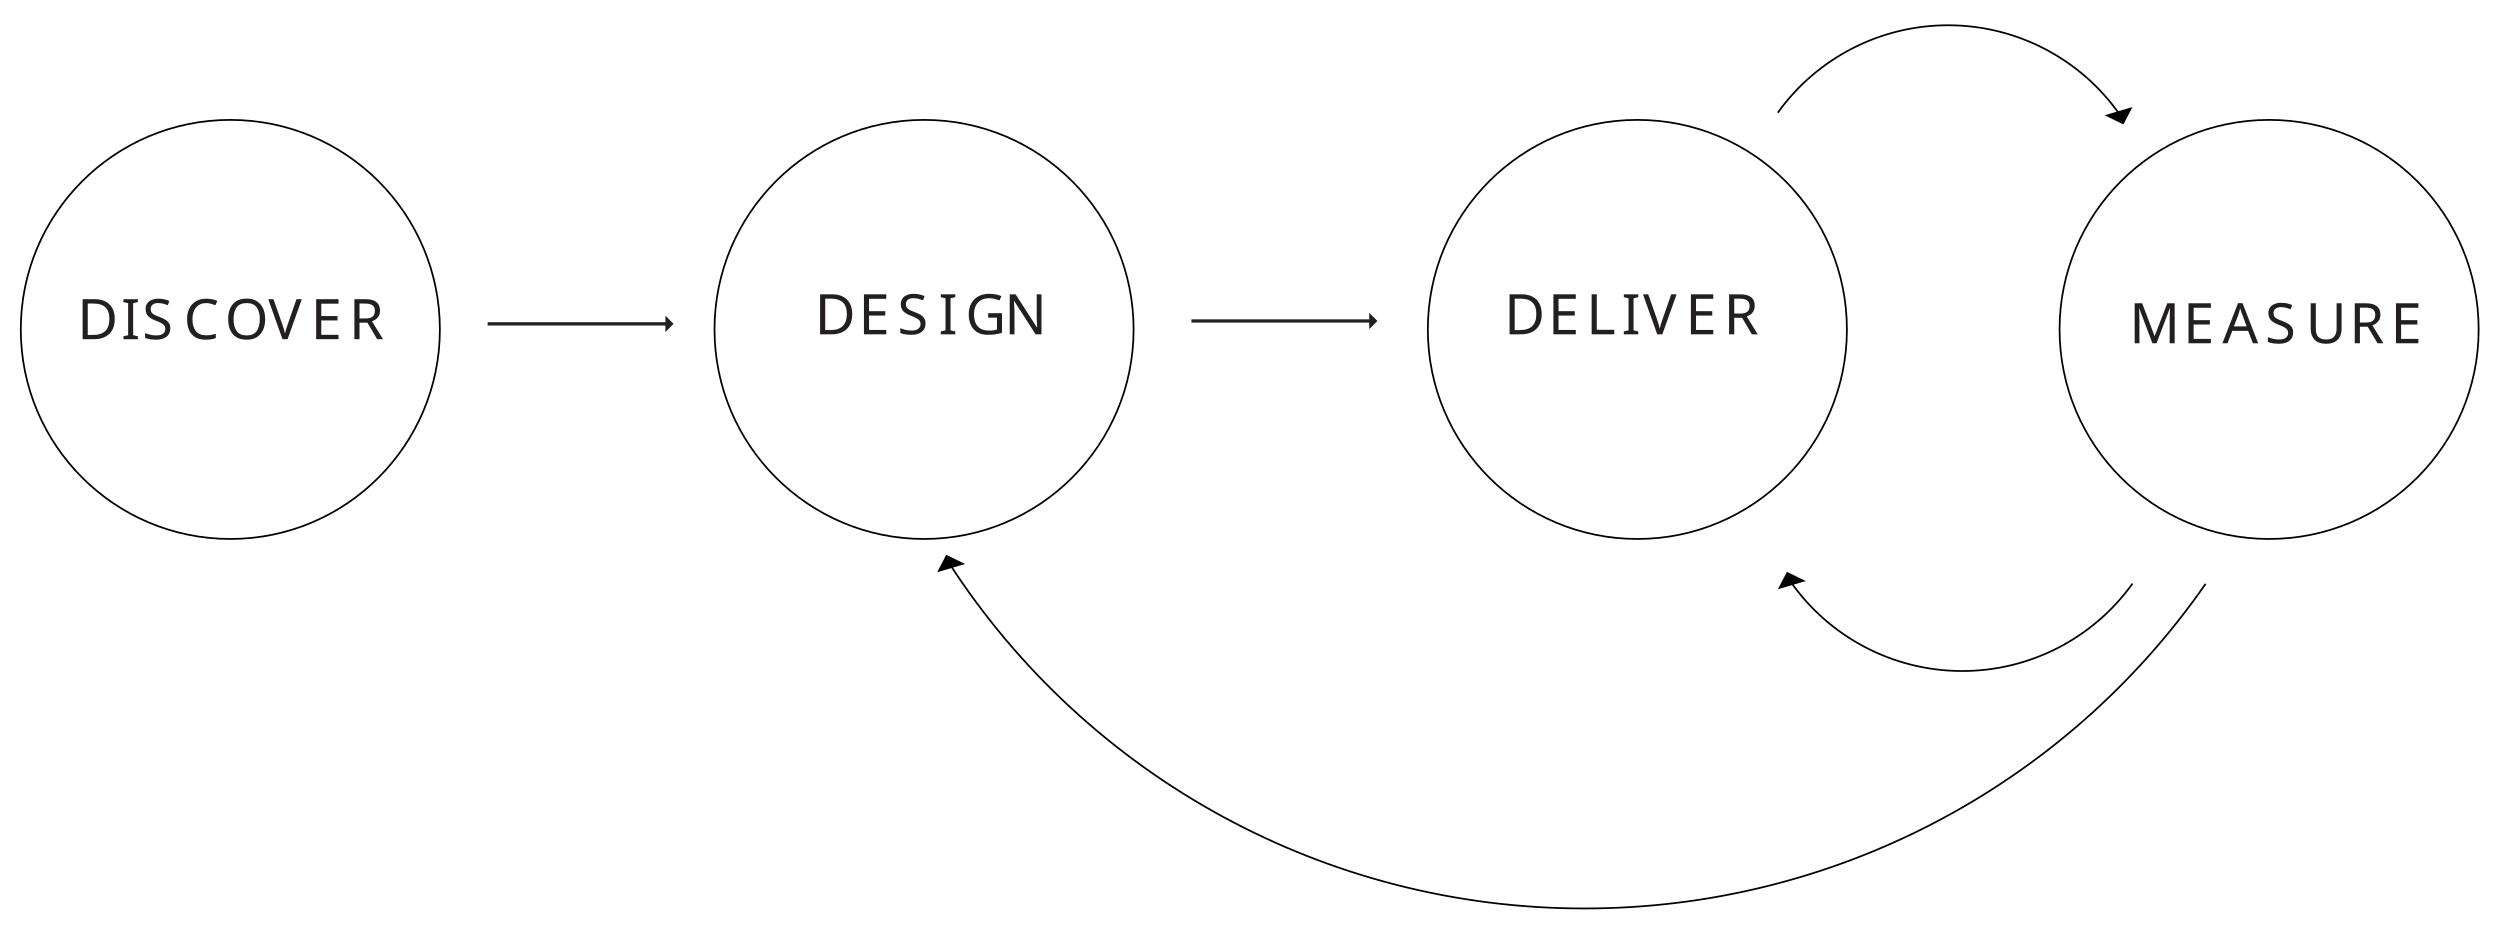
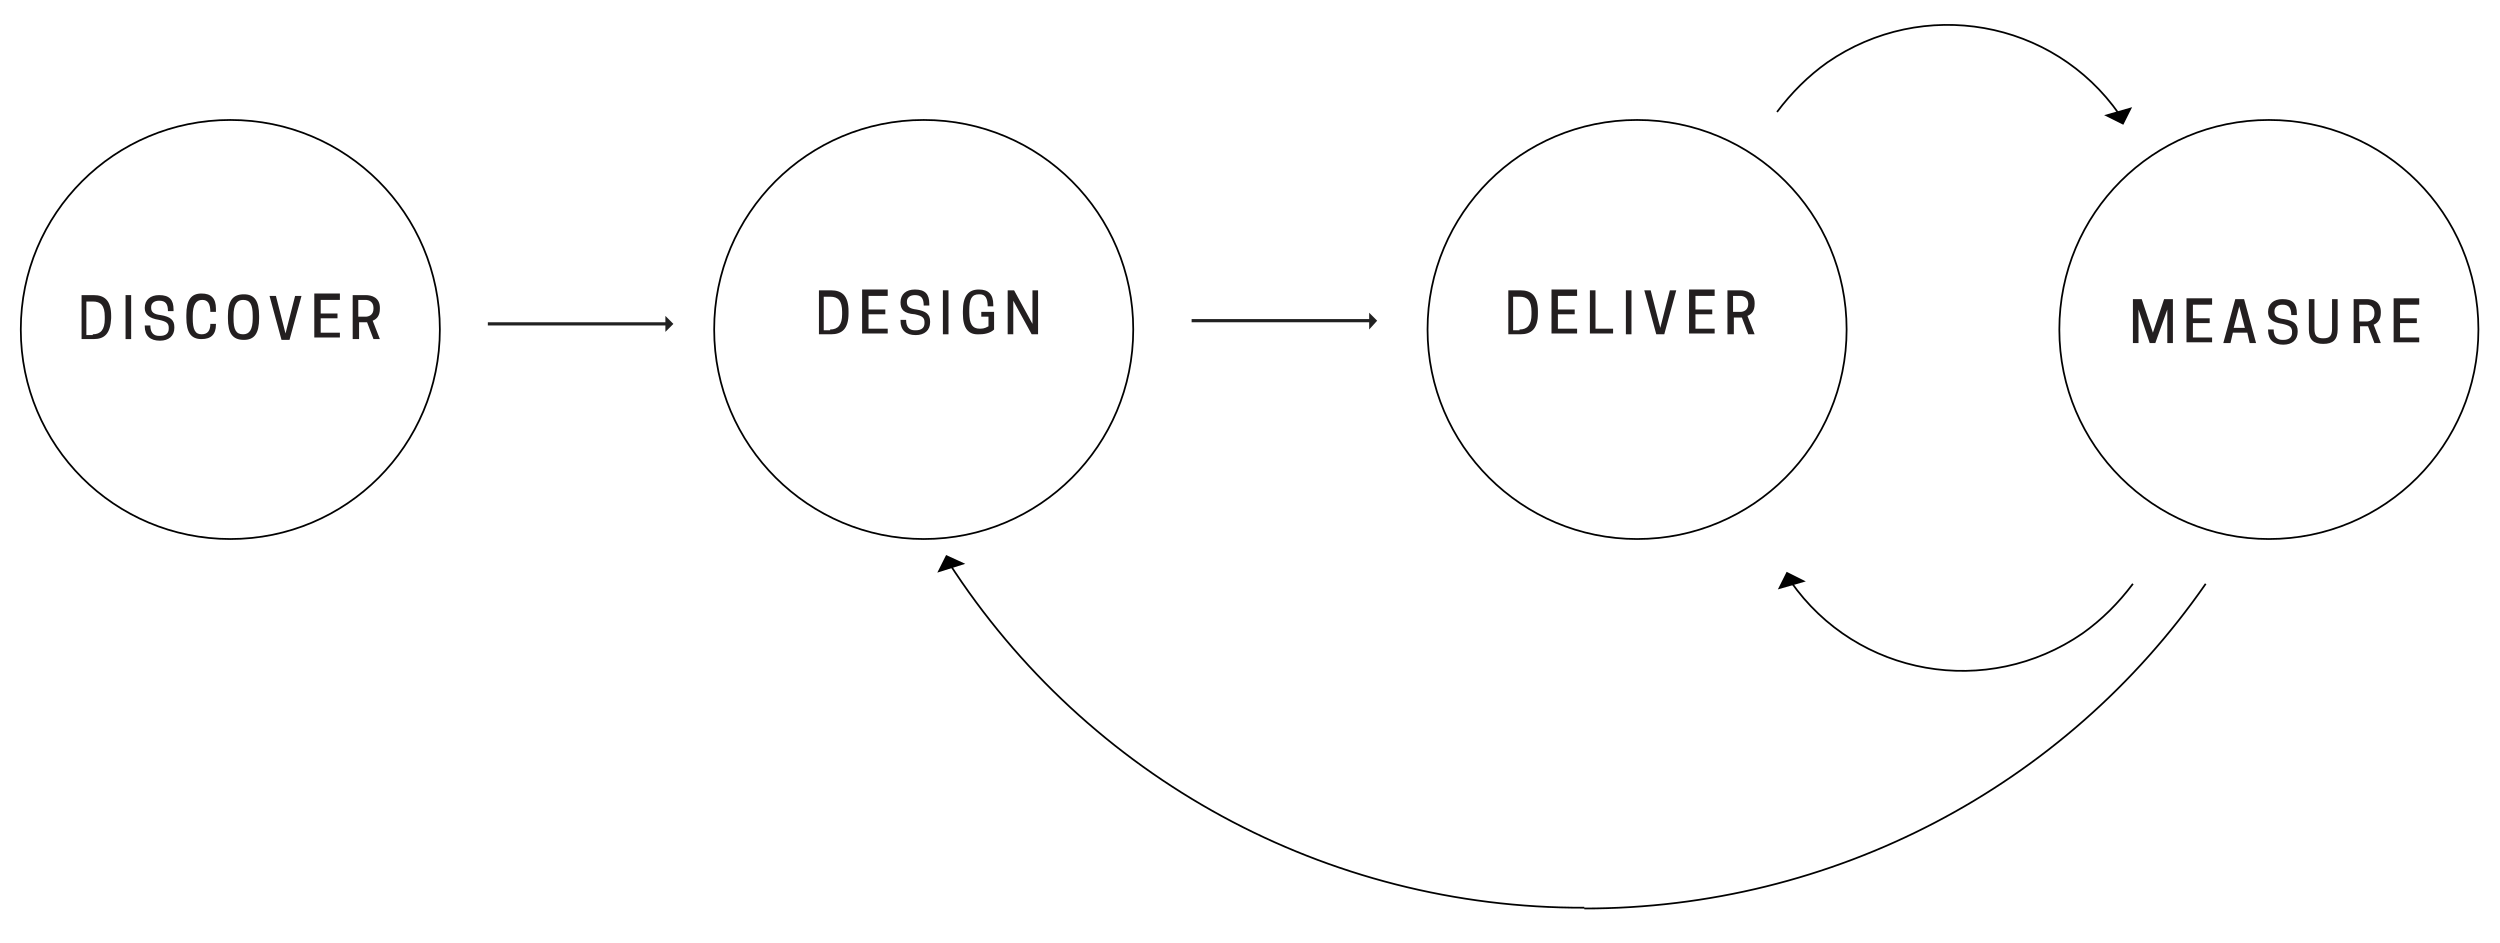
- <svg xmlns="http://www.w3.org/2000/svg" id="Layer_1" data-name="Layer 1" viewBox="0 0 312.59 117.78">
-   <defs>
-     <style>.cls-1,.cls-3{fill:none;}.cls-2{clip-path:url(#clip-path);}.cls-3{stroke:#010101;stroke-miterlimit:10;stroke-width:0.22px;}.cls-4{fill:#010101;}.cls-5{fill:#212121;}.cls-16,.cls-6{font-size:7px;fill:#231f20;font-family:CooperHewitt-Medium, Cooper Hewitt;}.cls-7{letter-spacing:0.14em;}.cls-8{letter-spacing:0.13em;}.cls-9{letter-spacing:0.13em;}.cls-10{letter-spacing:0.1em;}.cls-11{letter-spacing:0.12em;}.cls-12{letter-spacing:0.14em;}.cls-13{letter-spacing:0.13em;}.cls-14,.cls-16{letter-spacing:0.14em;}.cls-15{letter-spacing:0.12em;}.cls-17{letter-spacing:0.13em;}.cls-18{letter-spacing:0.13em;}.cls-19{letter-spacing:0.13em;}.cls-20{letter-spacing:0.13em;}.cls-21{letter-spacing:0em;}.cls-22{letter-spacing:0.14em;}.cls-23{letter-spacing:0.14em;}.cls-24{letter-spacing:0.12em;}.cls-25{letter-spacing:0.13em;}.cls-26{letter-spacing:0.14em;}</style>
-     <clipPath id="clip-path">
-       <rect class="cls-1" x="-4.93" y="3.05" width="320.85" height="110.65" />
-     </clipPath>
-   </defs>
-   <g class="cls-2">
-     <path class="cls-3" d="M265.05,14.34a26.2,26.2,0,0,0-42.76-.25M28.8,67.39A26.2,26.2,0,1,0,2.6,41.19a26.2,26.2,0,0,0,26.2,26.2" />
+ <svg xmlns="http://www.w3.org/2000/svg" xmlns:xlink="http://www.w3.org/1999/xlink" version="1.1" x="0px" y="0px" viewBox="0 0 312.6 117.8" style="enable-background:new 0 0 312.6 117.8;" xml:space="preserve">
+   <style type="text/css">
+ 	.st0{enable-background:new    ;}
+ 	.st1{fill:#231F20;}
+ 	.st2{clip-path:url(#SVGID_2_);}
+ 	.st3{fill:none;stroke:#010101;stroke-width:0.22;stroke-miterlimit:10;}
+ 	.st4{clip-path:url(#SVGID_4_);}
+ 	.st5{clip-path:url(#SVGID_6_);}
+ 	.st6{fill:#010101;}
+ 	.st7{clip-path:url(#SVGID_8_);}
+ 	.st8{fill:#212121;}
+ </style>
+   <g id="Layer_1">
+     <g class="st0">
+       <path class="st1" d="M11.7,42.4h-1.5v-5.5h1.5c1.4,0,2.2,0.7,2.2,2.6v0.3C13.8,41.7,13.1,42.4,11.7,42.4z M11.6,41.8    c1,0,1.5-0.6,1.5-1.9v-0.3c0-1.4-0.5-1.9-1.5-1.9h-0.8v4.2H11.6z" />
+     </g>
+     <g class="st0">
+       <path class="st1" d="M16.4,42.4h-0.7v-5.5h0.7V42.4z" />
+     </g>
+     <g class="st0">
+       <path class="st1" d="M18.1,38.5L18.1,38.5c0-1,0.7-1.6,1.8-1.6c1.3,0,1.8,0.6,1.8,1.8v0.2H21c0-0.9-0.3-1.3-1.1-1.3h0    c-0.6,0-1,0.3-1,0.8v0.1c0,0.5,0.3,0.8,1.2,0.9c1.2,0.2,1.7,0.6,1.7,1.5v0.1c0,1-0.7,1.6-1.8,1.6c-1.2,0-1.9-0.6-1.9-1.8v-0.1h0.7    c0,0.9,0.4,1.3,1.1,1.3H20c0.7,0,1.1-0.3,1.1-0.9v-0.1c0-0.6-0.3-0.8-1.2-1C18.6,39.8,18.1,39.3,18.1,38.5z" />
+     </g>
+     <g class="st0">
+       <path class="st1" d="M25.2,41.8L25.2,41.8c0.8,0,1.1-0.5,1.1-1.3h0.7v0.1c0,1.2-0.6,1.8-1.8,1.8c-1.3,0-1.9-0.8-1.9-2.7v-0.3    c0-1.9,0.6-2.7,1.9-2.7c1.2,0,1.8,0.6,1.8,1.9V39h-0.7c0-1-0.3-1.5-1-1.5h0c-0.8,0-1.2,0.6-1.2,2v0.3    C24.1,41.2,24.4,41.8,25.2,41.8z" />
+     </g>
+     <g class="st0">
+       <path class="st1" d="M28.5,39.8v-0.3c0-1.9,0.6-2.7,2-2.7c1.3,0,1.9,0.8,1.9,2.7v0.3c0,1.9-0.6,2.7-1.9,2.7    C29.1,42.5,28.5,41.7,28.5,39.8z M30.4,41.8c0.8,0,1.2-0.6,1.2-2v-0.3c0-1.4-0.3-2-1.2-2h0c-0.8,0-1.2,0.6-1.2,2v0.3    C29.2,41.2,29.5,41.8,30.4,41.8L30.4,41.8z" />
+     </g>
+     <g class="st0">
+       <path class="st1" d="M35.2,42.5l-1.5-5.5h0.8l1.2,4.7l1.2-4.7h0.8l-1.5,5.5H35.2z" />
+     </g>
+     <g class="st0">
+       <path class="st1" d="M42.5,36.9v0.6h-2.4v1.7h2.1v0.6h-2.1v1.8h2.4v0.6h-3.2v-5.5H42.5z" />
+     </g>
+     <g class="st0">
+       <path class="st1" d="M44.8,42.4h-0.7v-5.5h1.6c0.8,0,1.8,0.3,1.8,1.6v0.1c0,0.9-0.4,1.3-0.9,1.5l0.9,2.3h-0.8l-0.8-2.1h-1V42.4z     M45.7,39.6c0.4,0,1-0.2,1-1v-0.1c0-0.8-0.6-1-1-1h-0.9v2.1H45.7z" />
+     </g>
+     <g class="st0">
+       <path class="st1" d="M103.9,41.8h-1.5v-5.5h1.5c1.4,0,2.2,0.7,2.2,2.6v0.3C106.1,41.1,105.3,41.8,103.9,41.8z M103.8,41.2    c1,0,1.5-0.6,1.5-1.9v-0.3c0-1.4-0.5-1.9-1.5-1.9h-0.8v4.2H103.8z" />
+     </g>
+     <g class="st0">
+       <path class="st1" d="M111,36.3V37h-2.4v1.7h2.1v0.6h-2.1v1.8h2.4v0.6h-3.2v-5.5H111z" />
+     </g>
+     <g class="st0">
+       <path class="st1" d="M112.6,37.8L112.6,37.8c0-1,0.7-1.6,1.8-1.6c1.3,0,1.8,0.6,1.8,1.8v0.2h-0.7c0-0.9-0.3-1.3-1.1-1.3h0    c-0.6,0-1,0.3-1,0.8v0.1c0,0.5,0.3,0.8,1.2,0.9c1.2,0.2,1.7,0.6,1.7,1.5v0.1c0,1-0.7,1.6-1.8,1.6c-1.2,0-1.9-0.6-1.9-1.8V40h0.7    c0,0.9,0.4,1.3,1.1,1.3h0.1c0.7,0,1.1-0.3,1.1-0.9v-0.1c0-0.6-0.3-0.8-1.2-1C113,39.2,112.6,38.7,112.6,37.8z" />
+     </g>
+     <g class="st0">
+       <path class="st1" d="M118.6,41.8h-0.7v-5.5h0.7V41.8z" />
+       <path class="st1" d="M120.4,39.2v-0.3c0-1.9,0.7-2.7,2-2.7c1.2,0,1.8,0.6,1.8,1.9v0.2h-0.7c0-1-0.3-1.5-1-1.5h-0.1    c-0.9,0-1.2,0.6-1.2,2v0.3c0,1.4,0.4,2,1.3,2h0.1c0.5,0,0.8-0.2,1-0.3v-1.2h-0.9V39h1.6v2.2c-0.3,0.3-0.9,0.6-1.8,0.6    C121.1,41.9,120.4,41.1,120.4,39.2z" />
+     </g>
+     <g class="st0">
+       <path class="st1" d="M129.8,41.8H129l-2.3-4.2l0,1.2v3H126v-5.5h0.8l2.3,4.2l0-1.2v-3h0.7V41.8z" />
+     </g>
+     <g class="st0">
+       <path class="st1" d="M190.1,41.8h-1.5v-5.5h1.5c1.4,0,2.2,0.7,2.2,2.6v0.3C192.3,41.1,191.5,41.8,190.1,41.8z M190,41.2    c1,0,1.5-0.6,1.5-1.9v-0.3c0-1.4-0.5-1.9-1.5-1.9h-0.8v4.2H190z" />
+     </g>
+     <g class="st0">
+       <path class="st1" d="M197.2,36.3V37h-2.4v1.7h2.1v0.6h-2.1v1.8h2.4v0.6H194v-5.5H197.2z" />
+     </g>
+     <g class="st0">
+       <path class="st1" d="M198.8,41.8v-5.5h0.7v4.8h2.2v0.6H198.8z" />
+     </g>
+     <g class="st0">
+       <path class="st1" d="M204,41.8h-0.7v-5.5h0.7V41.8z" />
+     </g>
+     <g class="st0">
+       <path class="st1" d="M207.1,41.8l-1.5-5.5h0.8l1.2,4.7l1.2-4.7h0.8l-1.5,5.5H207.1z" />
+     </g>
+     <g class="st0">
+       <path class="st1" d="M214.4,36.3V37h-2.4v1.7h2.1v0.6h-2.1v1.8h2.4v0.6h-3.2v-5.5H214.4z" />
+     </g>
+     <g class="st0">
+       <path class="st1" d="M216.7,41.8H216v-5.5h1.6c0.8,0,1.8,0.3,1.8,1.6v0.1c0,0.9-0.4,1.3-0.9,1.5l0.9,2.3h-0.8l-0.8-2.1h-1V41.8z     M217.6,39c0.4,0,1-0.2,1-1V38c0-0.8-0.6-1-1-1h-0.9V39H217.6z" />
+     </g>
+     <g class="st0">
+       <path class="st1" d="M269.5,42.9h-0.7l-1.4-4.2l0,1.2v3h-0.7v-5.5h1.1l1.4,4.2l1.4-4.2h1.1v5.5h-0.7v-3l0-1.2L269.5,42.9z" />
+     </g>
+     <g class="st0">
+       <path class="st1" d="M276.6,37.5v0.6h-2.4v1.7h2.1v0.6h-2.1v1.8h2.4v0.6h-3.2v-5.5H276.6z" />
+     </g>
+     <g class="st0">
+       <path class="st1" d="M280.6,37.4l1.5,5.5h-0.8l-0.3-1.3h-1.8l-0.3,1.3H278l1.5-5.5H280.6z M279.3,41h1.4l-0.7-2.7L279.3,41z" />
+     </g>
+     <g class="st0">
+       <path class="st1" d="M283.6,39L283.6,39c0-1,0.7-1.6,1.8-1.6c1.3,0,1.8,0.6,1.8,1.8v0.2h-0.7c0-0.9-0.3-1.3-1.1-1.3h0    c-0.6,0-1,0.3-1,0.8v0.1c0,0.5,0.3,0.8,1.2,0.9c1.2,0.2,1.7,0.6,1.7,1.5v0.1c0,1-0.7,1.6-1.8,1.6c-1.2,0-1.9-0.6-1.9-1.8v-0.1h0.7    c0,0.9,0.4,1.3,1.1,1.3h0.1c0.7,0,1.1-0.3,1.1-0.9v-0.1c0-0.6-0.3-0.8-1.2-1C284,40.3,283.6,39.8,283.6,39z" />
+     </g>
+     <g class="st0">
+       <path class="st1" d="M288.7,41.2v-3.8h0.7v3.7c0,0.9,0.3,1.2,1.1,1.2c0.8,0,1.1-0.3,1.1-1.2v-3.7h0.7v3.8c0,1.3-0.6,1.8-1.8,1.8    C289.3,43,288.7,42.5,288.7,41.2z" />
+     </g>
+     <g class="st0">
+       <path class="st1" d="M295,42.9h-0.7v-5.5h1.6c0.8,0,1.8,0.3,1.8,1.6v0.1c0,0.9-0.4,1.3-0.9,1.5l0.9,2.3h-0.8l-0.8-2.1h-1V42.9z     M295.9,40.2c0.4,0,1-0.2,1-1v-0.1c0-0.8-0.6-1-1-1H295v2.1H295.9z" />
+     </g>
+     <g class="st0">
+       <path class="st1" d="M302.5,37.5v0.6h-2.4v1.7h2.1v0.6h-2.1v1.8h2.4v0.6h-3.2v-5.5H302.5z" />
+     </g>
  </g>
-   <polygon class="cls-4" points="265.5 15.56 266.64 13.38 263.15 14.41 265.5 15.56" />
-   <g class="cls-2">
-     <path class="cls-3" d="M223.88,72.72a26.2,26.2,0,0,0,42.76.25" />
+   <g id="Layer_2">
+     <g>
+       <defs>
+         <rect id="SVGID_1_" x="-4.9" y="3" width="320.9" height="110.7" />
+       </defs>
+       <clipPath id="SVGID_2_">
+         <use xlink:href="#SVGID_1_" style="overflow:visible;" />
+       </clipPath>
+       <g class="st2">
+         <path class="st3" d="M115.5,67.4c14.5,0,26.2-11.7,26.2-26.2c0-14.5-11.7-26.2-26.2-26.2c-14.5,0-26.2,11.7-26.2,26.2     S101.1,67.4,115.5,67.4 M204.7,67.4c14.5,0,26.2-11.7,26.2-26.2c0-14.5-11.7-26.2-26.2-26.2c-14.5,0-26.2,11.7-26.2,26.2     c0,0,0,0,0,0C178.5,55.7,190.3,67.4,204.7,67.4 M283.7,67.4c14.5,0,26.2-11.7,26.2-26.2S298.2,15,283.7,15     c-14.5,0-26.2,11.7-26.2,26.2S269.3,67.4,283.7,67.4L283.7,67.4" />
+       </g>
+     </g>
+     <g>
+       <defs>
+         <rect id="SVGID_3_" x="-4.9" y="3" width="320.9" height="110.7" />
+       </defs>
+       <clipPath id="SVGID_4_">
+         <use xlink:href="#SVGID_3_" style="overflow:visible;" />
+       </clipPath>
+       <g class="st4">
+         <path class="st3" d="M223.9,72.7c8.3,11.9,24.6,14.7,36.5,6.5c2.4-1.7,4.5-3.8,6.3-6.2" />
+       </g>
+     </g>
+     <g>
+       <defs>
+         <rect id="SVGID_5_" x="-4.9" y="3" width="320.9" height="110.7" />
+       </defs>
+       <clipPath id="SVGID_6_">
+         <use xlink:href="#SVGID_5_" style="overflow:visible;" />
+       </clipPath>
+       <g class="st5">
+         <path class="st3" d="M198.1,113.6c31,0,60-15.1,77.7-40.6 M118.6,70.3c17.4,27,47.3,43.3,79.5,43.2" />
+       </g>
+     </g>
+     <polygon class="st6" points="223.4,71.5 222.3,73.7 225.8,72.7  " />
+     <polygon class="st6" points="118.3,69.4 117.2,71.6 120.7,70.5  " />
+     <g>
+       <defs>
+         <rect id="SVGID_7_" x="-4.9" y="3" width="320.9" height="110.7" />
+       </defs>
+       <clipPath id="SVGID_8_">
+         <use xlink:href="#SVGID_7_" style="overflow:visible;" />
+       </clipPath>
+       <g class="st7">
+         <path class="st3" d="M265,14.3c-8.3-11.9-24.6-14.7-36.5-6.5c-2.4,1.7-4.5,3.8-6.3,6.2 M28.8,67.4C43.3,67.4,55,55.7,55,41.2     C55,26.7,43.3,15,28.8,15C14.3,15,2.6,26.7,2.6,41.2c0,0,0,0,0,0C2.6,55.7,14.3,67.4,28.8,67.4" />
+       </g>
+     </g>
+     <polygon class="st8" points="61,40.7 83.2,40.7 83.2,41.5 84.2,40.5 83.2,39.5 83.2,40.3 61,40.3  " />
+     <polygon class="st8" points="149,40.3 171.2,40.3 171.2,41.2 172.2,40.1 171.2,39.1 171.2,39.9 149,39.9  " />
+     <polygon class="st6" points="265.5,15.6 266.6,13.4 263.1,14.4  " />
  </g>
-   <polygon class="cls-4" points="223.43 71.5 222.29 73.68 225.78 72.65 223.43 71.5" />
-   <g class="cls-2">
-     <path class="cls-3" d="M115.54,67.39a26.2,26.2,0,1,0-26.2-26.2,26.2,26.2,0,0,0,26.2,26.2m89.18,0a26.2,26.2,0,1,0-26.19-26.2,26.2,26.2,0,0,0,26.19,26.2m79,0a26.2,26.2,0,1,0-26.2-26.2,26.2,26.2,0,0,0,26.2,26.2" />
-   </g>
-   <polygon class="cls-5" points="60.97 40.7 83.2 40.7 83.2 41.52 84.22 40.49 83.2 39.47 83.2 40.29 60.97 40.29 60.97 40.7" />
-   <polygon class="cls-5" points="148.97 40.34 171.2 40.34 171.2 41.16 172.23 40.13 171.2 39.11 171.2 39.93 148.97 39.93 148.97 40.34" />
-   <g class="cls-2">
-     <path class="cls-3" d="M198.09,113.59A94.51,94.51,0,0,0,275.78,73M118.63,70.35a94.53,94.53,0,0,0,79.46,43.24" />
-   </g>
-   <polygon class="cls-4" points="118.31 69.37 117.18 71.55 120.67 70.52 118.31 69.37" />
-   <text class="cls-6" transform="translate(9.66 42.41)">
-     <tspan class="cls-7">D</tspan>
-     <tspan class="cls-8" x="5.49" y="0">I</tspan>
-     <tspan class="cls-9" x="8.12" y="0">S</tspan>
-     <tspan class="cls-10" x="13.31" y="0">C</tspan>
-     <tspan class="cls-11" x="18.45" y="0">O</tspan>
-     <tspan class="cls-12" x="23.88" y="0">V</tspan>
-     <tspan class="cls-13" x="29.2" y="0">E</tspan>
-     <tspan x="33.98" y="0">R</tspan>
-   </text>
-   <text class="cls-6" transform="translate(101.87 41.8)">
-     <tspan class="cls-14">D</tspan>
-     <tspan class="cls-7" x="5.48" y="0">E</tspan>
-     <tspan class="cls-15" x="10.34" y="0">S</tspan>
-     <tspan class="cls-14" x="15.48" y="0">IG</tspan>
-     <tspan x="23.71" y="0">N</tspan>
-   </text>
-   <text class="cls-16" transform="translate(188.08 41.8)">D<tspan class="cls-17" x="5.48" y="0">E</tspan>
-     <tspan class="cls-18" x="10.26" y="0">L</tspan>
-     <tspan class="cls-19" x="14.67" y="0">I</tspan>
-     <tspan class="cls-12" x="17.35" y="0">V</tspan>
-     <tspan class="cls-20" x="22.67" y="0">E</tspan>
-     <tspan class="cls-21" x="27.45" y="0">R</tspan>
-   </text>
-   <text class="cls-6" transform="translate(266.24 42.92)">
-     <tspan class="cls-19">M</tspan>
-     <tspan class="cls-22" x="6.73" y="0">E</tspan>
-     <tspan class="cls-23" x="11.64" y="0">A</tspan>
-     <tspan class="cls-24" x="16.97" y="0">S</tspan>
-     <tspan class="cls-25" x="22.06" y="0">U</tspan>
-     <tspan class="cls-26" x="27.52" y="0">R</tspan>
-     <tspan x="32.67" y="0">E</tspan>
-   </text>
</svg>
